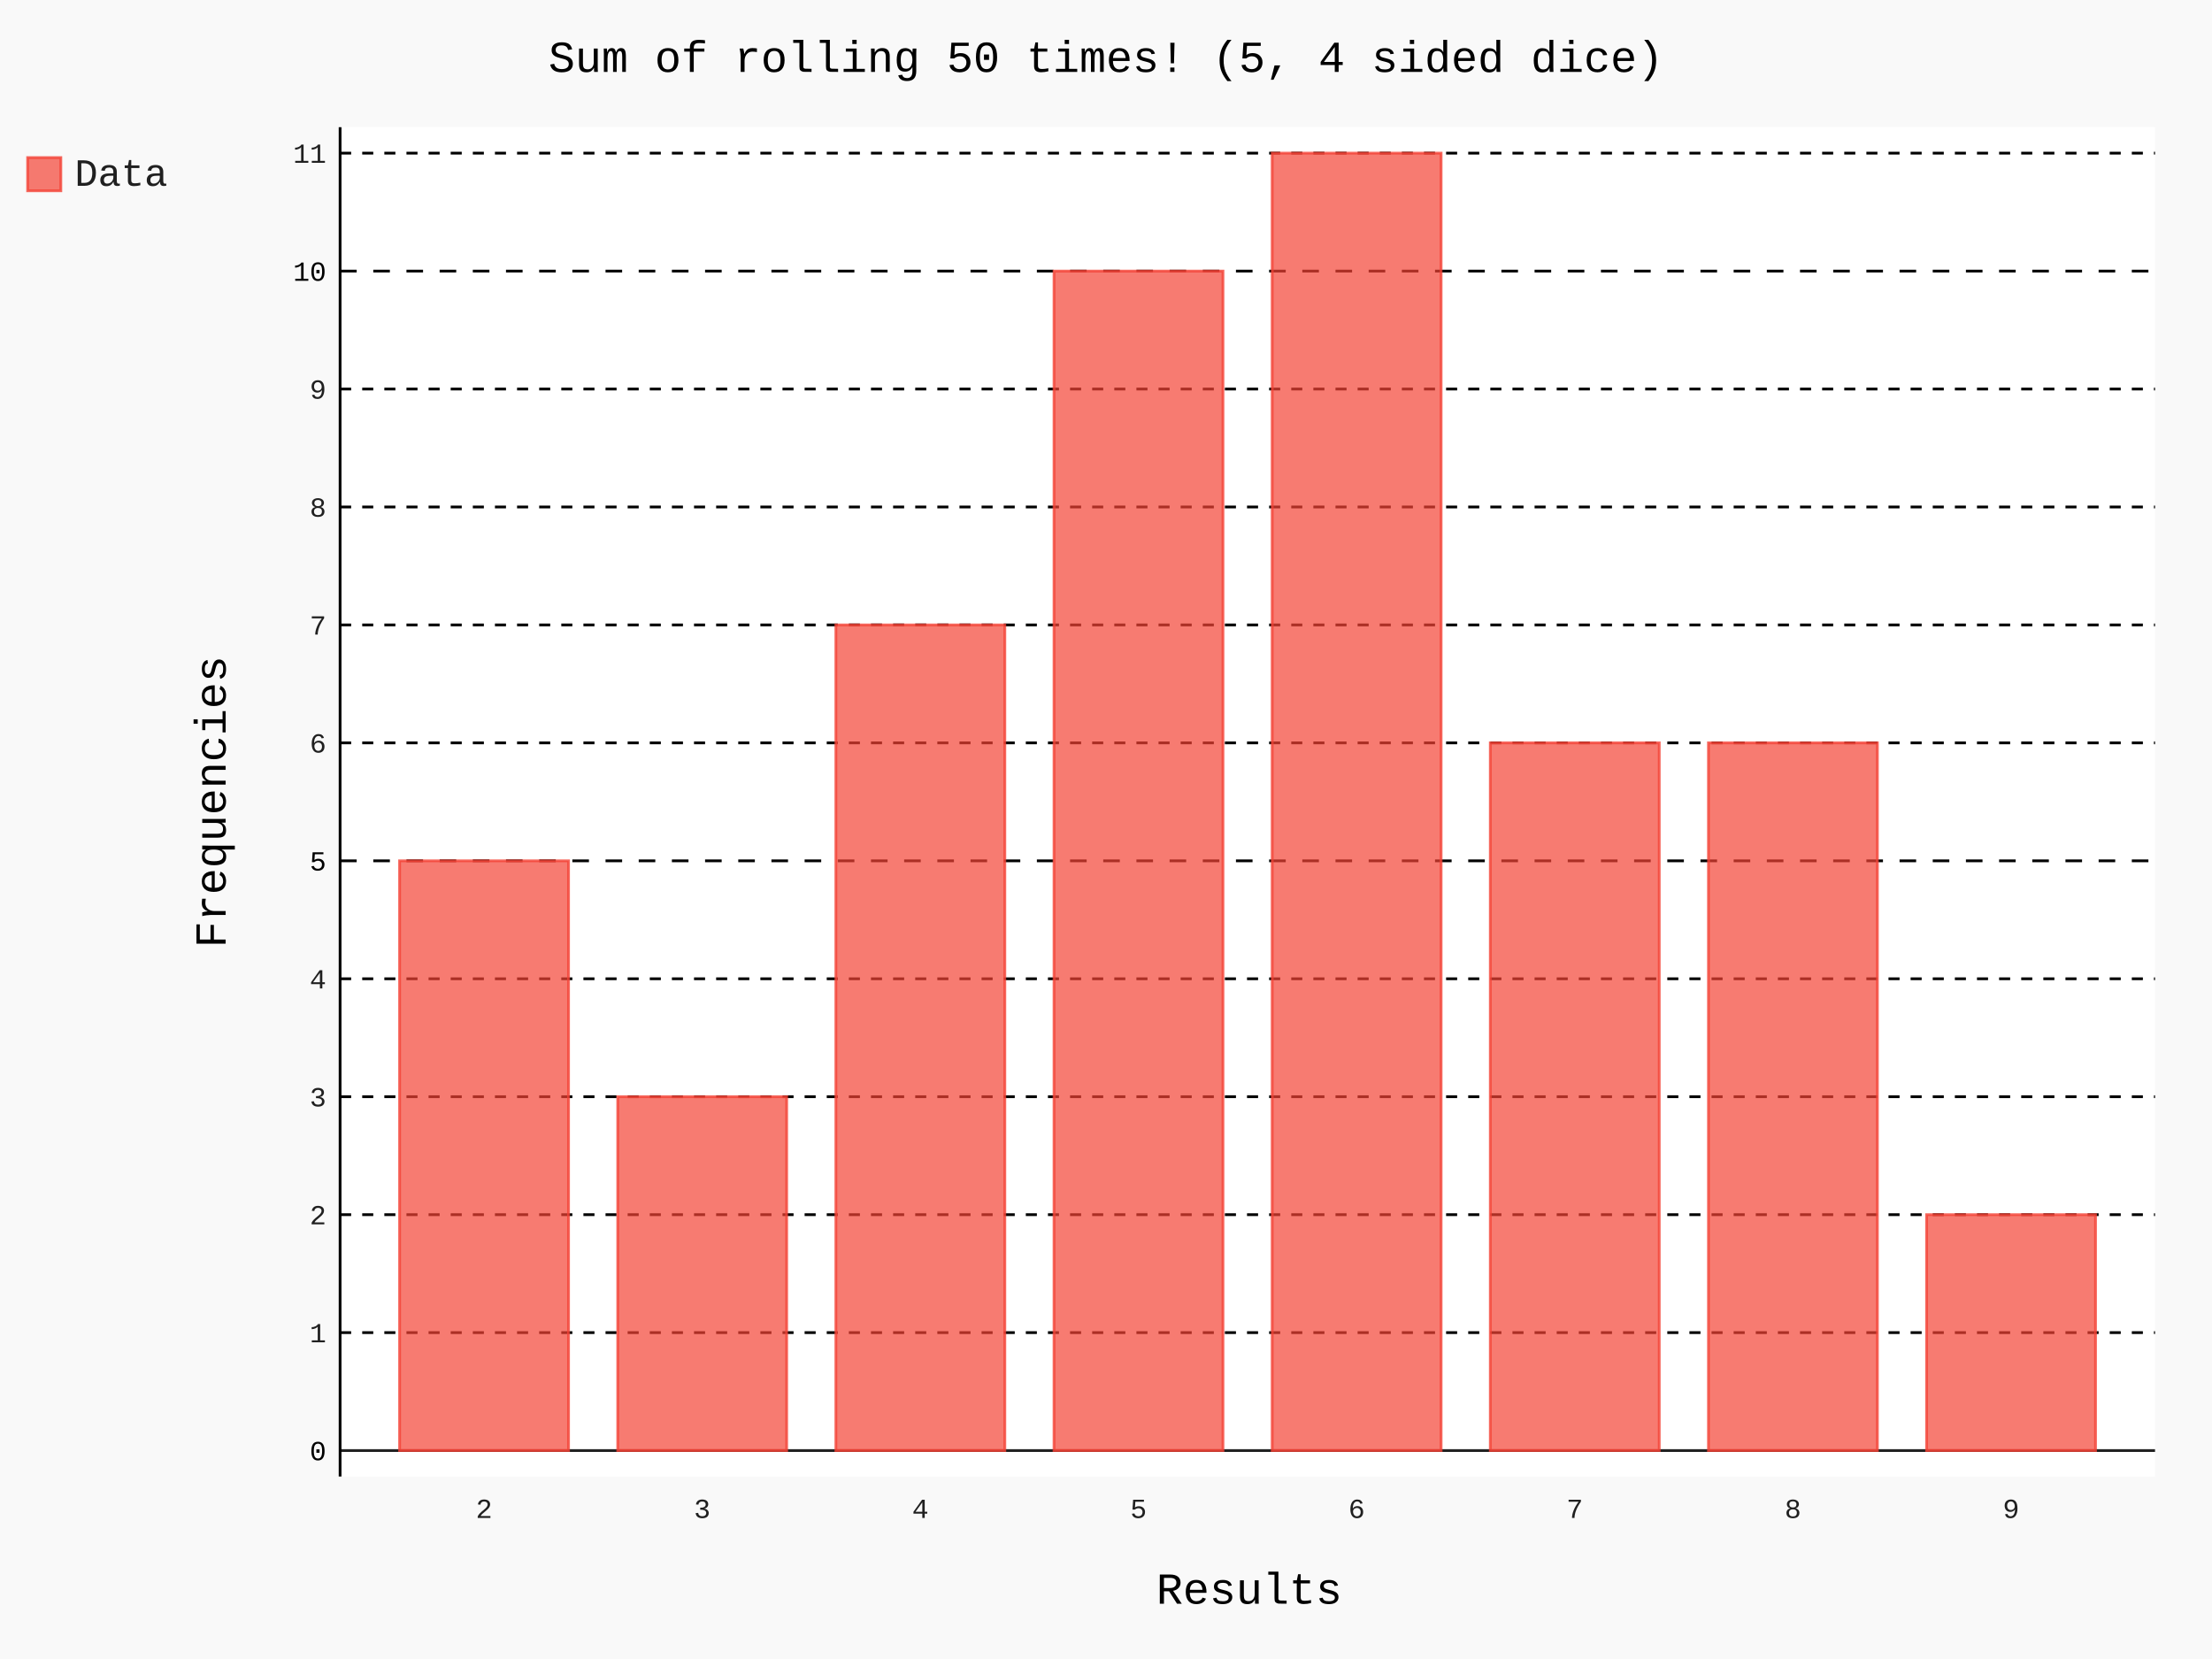
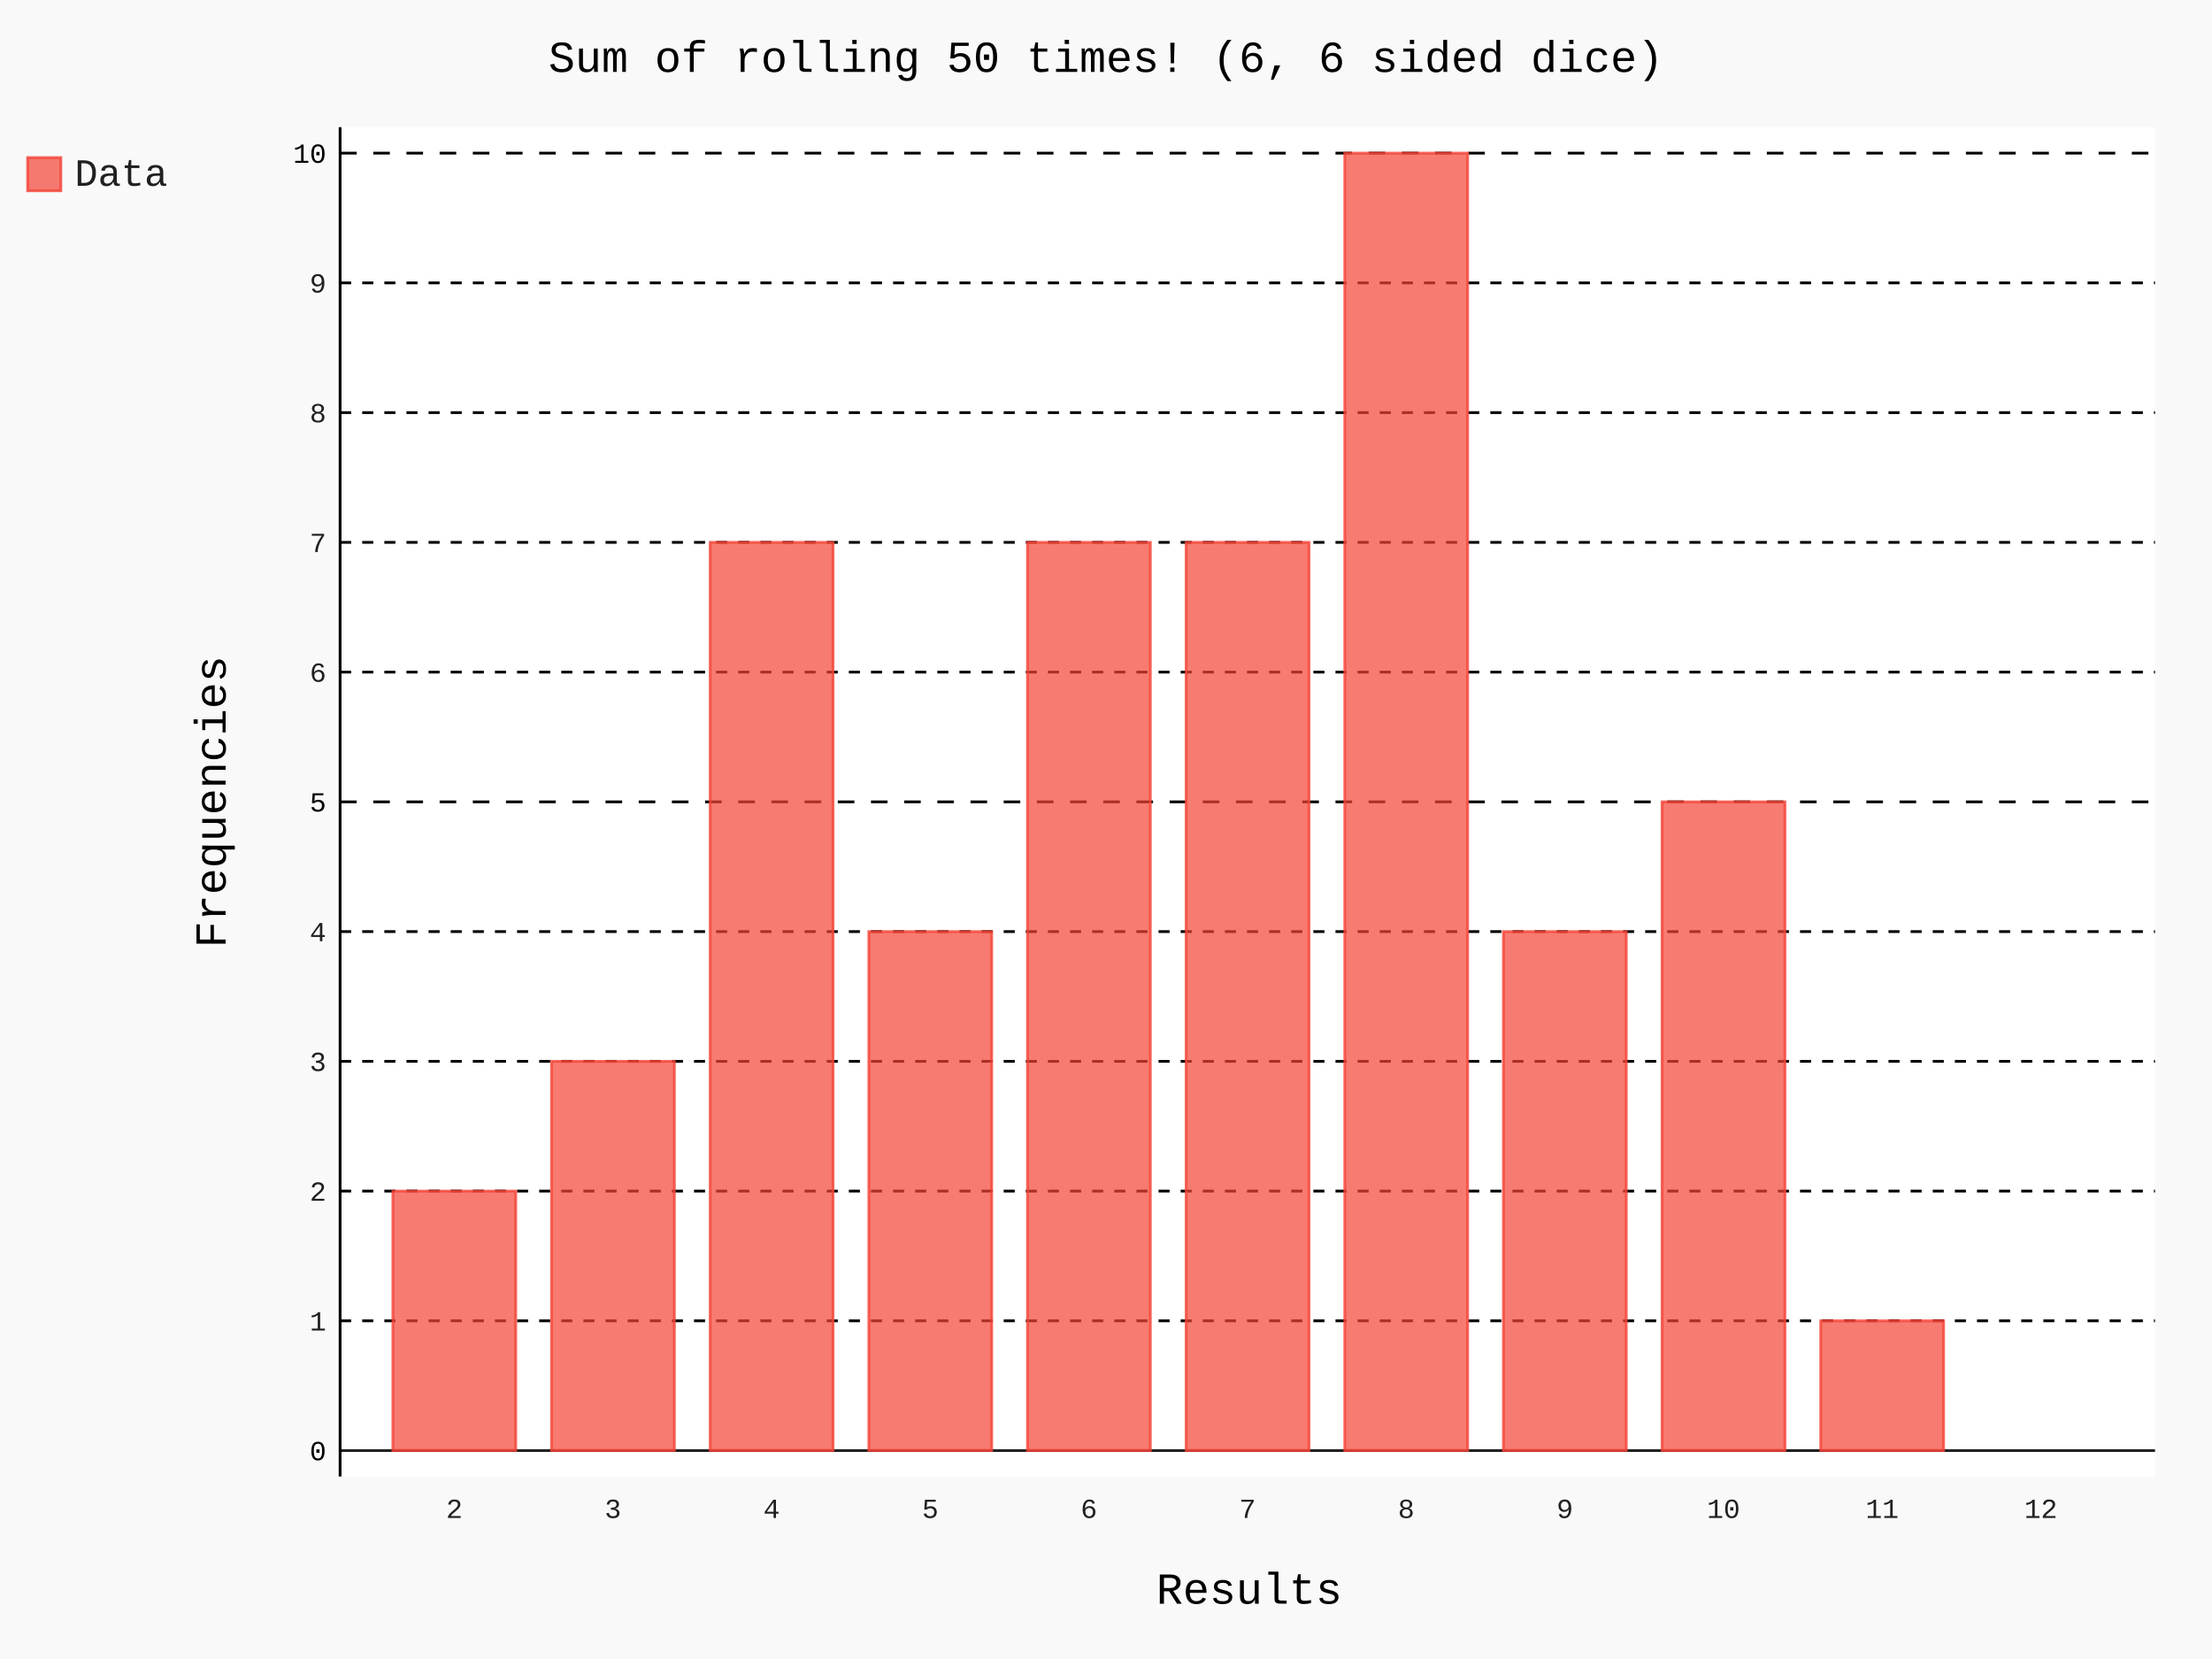
- <svg xmlns="http://www.w3.org/2000/svg" id="chart-f9ca0ea7-bde7-4dbb-bf6e-80151bd42410" class="pygal-chart" viewBox="0 0 800 600">
+ <svg xmlns="http://www.w3.org/2000/svg" id="chart-dccce645-06d4-4d7a-bfc4-85b550eafcf9" class="pygal-chart" viewBox="0 0 800 600">
  <defs>
-     <style type="text/css">#chart-f9ca0ea7-bde7-4dbb-bf6e-80151bd42410{-webkit-user-select:none;-webkit-font-smoothing:antialiased;font-family:Consolas,"Liberation Mono",Menlo,Courier,monospace}#chart-f9ca0ea7-bde7-4dbb-bf6e-80151bd42410 .title{font-family:Consolas,"Liberation Mono",Menlo,Courier,monospace;font-size:16px}#chart-f9ca0ea7-bde7-4dbb-bf6e-80151bd42410 .legends .legend text{font-family:Consolas,"Liberation Mono",Menlo,Courier,monospace;font-size:14px}#chart-f9ca0ea7-bde7-4dbb-bf6e-80151bd42410 .axis text{font-family:Consolas,"Liberation Mono",Menlo,Courier,monospace;font-size:10px}#chart-f9ca0ea7-bde7-4dbb-bf6e-80151bd42410 .axis text.major{font-family:Consolas,"Liberation Mono",Menlo,Courier,monospace;font-size:10px}#chart-f9ca0ea7-bde7-4dbb-bf6e-80151bd42410 .text-overlay text.value{font-family:Consolas,"Liberation Mono",Menlo,Courier,monospace;font-size:16px}#chart-f9ca0ea7-bde7-4dbb-bf6e-80151bd42410 .text-overlay text.label{font-family:Consolas,"Liberation Mono",Menlo,Courier,monospace;font-size:10px}#chart-f9ca0ea7-bde7-4dbb-bf6e-80151bd42410 .tooltip{font-family:Consolas,"Liberation Mono",Menlo,Courier,monospace;font-size:14px}#chart-f9ca0ea7-bde7-4dbb-bf6e-80151bd42410 text.no_data{font-family:Consolas,"Liberation Mono",Menlo,Courier,monospace;font-size:64px}
- #chart-f9ca0ea7-bde7-4dbb-bf6e-80151bd42410{background-color:rgba(249,249,249,1)}#chart-f9ca0ea7-bde7-4dbb-bf6e-80151bd42410 path,#chart-f9ca0ea7-bde7-4dbb-bf6e-80151bd42410 line,#chart-f9ca0ea7-bde7-4dbb-bf6e-80151bd42410 rect,#chart-f9ca0ea7-bde7-4dbb-bf6e-80151bd42410 circle{-webkit-transition:150ms;-moz-transition:150ms;transition:150ms}#chart-f9ca0ea7-bde7-4dbb-bf6e-80151bd42410 .graph &gt; .background{fill:rgba(249,249,249,1)}#chart-f9ca0ea7-bde7-4dbb-bf6e-80151bd42410 .plot &gt; .background{fill:rgba(255,255,255,1)}#chart-f9ca0ea7-bde7-4dbb-bf6e-80151bd42410 .graph{fill:rgba(0,0,0,.87)}#chart-f9ca0ea7-bde7-4dbb-bf6e-80151bd42410 text.no_data{fill:rgba(0,0,0,1)}#chart-f9ca0ea7-bde7-4dbb-bf6e-80151bd42410 .title{fill:rgba(0,0,0,1)}#chart-f9ca0ea7-bde7-4dbb-bf6e-80151bd42410 .legends .legend text{fill:rgba(0,0,0,.87)}#chart-f9ca0ea7-bde7-4dbb-bf6e-80151bd42410 .legends .legend:hover text{fill:rgba(0,0,0,1)}#chart-f9ca0ea7-bde7-4dbb-bf6e-80151bd42410 .axis .line{stroke:rgba(0,0,0,1)}#chart-f9ca0ea7-bde7-4dbb-bf6e-80151bd42410 .axis .guide.line{stroke:rgba(0,0,0,.54)}#chart-f9ca0ea7-bde7-4dbb-bf6e-80151bd42410 .axis .major.line{stroke:rgba(0,0,0,.87)}#chart-f9ca0ea7-bde7-4dbb-bf6e-80151bd42410 .axis text.major{fill:rgba(0,0,0,1)}#chart-f9ca0ea7-bde7-4dbb-bf6e-80151bd42410 .axis.y .guides:hover .guide.line,#chart-f9ca0ea7-bde7-4dbb-bf6e-80151bd42410 .line-graph .axis.x .guides:hover .guide.line,#chart-f9ca0ea7-bde7-4dbb-bf6e-80151bd42410 .stackedline-graph .axis.x .guides:hover .guide.line,#chart-f9ca0ea7-bde7-4dbb-bf6e-80151bd42410 .xy-graph .axis.x .guides:hover .guide.line{stroke:rgba(0,0,0,1)}#chart-f9ca0ea7-bde7-4dbb-bf6e-80151bd42410 .axis .guides:hover text{fill:rgba(0,0,0,1)}#chart-f9ca0ea7-bde7-4dbb-bf6e-80151bd42410 .reactive{fill-opacity:.7;stroke-opacity:.8;stroke-width:1}#chart-f9ca0ea7-bde7-4dbb-bf6e-80151bd42410 .ci{stroke:rgba(0,0,0,.87)}#chart-f9ca0ea7-bde7-4dbb-bf6e-80151bd42410 .reactive.active,#chart-f9ca0ea7-bde7-4dbb-bf6e-80151bd42410 .active .reactive{fill-opacity:.8;stroke-opacity:.9;stroke-width:4}#chart-f9ca0ea7-bde7-4dbb-bf6e-80151bd42410 .ci .reactive.active{stroke-width:1.5}#chart-f9ca0ea7-bde7-4dbb-bf6e-80151bd42410 .series text{fill:rgba(0,0,0,1)}#chart-f9ca0ea7-bde7-4dbb-bf6e-80151bd42410 .tooltip rect{fill:rgba(255,255,255,1);stroke:rgba(0,0,0,1);-webkit-transition:opacity 150ms;-moz-transition:opacity 150ms;transition:opacity 150ms}#chart-f9ca0ea7-bde7-4dbb-bf6e-80151bd42410 .tooltip .label{fill:rgba(0,0,0,.87)}#chart-f9ca0ea7-bde7-4dbb-bf6e-80151bd42410 .tooltip .label{fill:rgba(0,0,0,.87)}#chart-f9ca0ea7-bde7-4dbb-bf6e-80151bd42410 .tooltip .legend{font-size:.8em;fill:rgba(0,0,0,.54)}#chart-f9ca0ea7-bde7-4dbb-bf6e-80151bd42410 .tooltip .x_label{font-size:.6em;fill:rgba(0,0,0,1)}#chart-f9ca0ea7-bde7-4dbb-bf6e-80151bd42410 .tooltip .xlink{font-size:.5em;text-decoration:underline}#chart-f9ca0ea7-bde7-4dbb-bf6e-80151bd42410 .tooltip .value{font-size:1.5em}#chart-f9ca0ea7-bde7-4dbb-bf6e-80151bd42410 .bound{font-size:.5em}#chart-f9ca0ea7-bde7-4dbb-bf6e-80151bd42410 .max-value{font-size:.75em;fill:rgba(0,0,0,.54)}#chart-f9ca0ea7-bde7-4dbb-bf6e-80151bd42410 .map-element{fill:rgba(255,255,255,1);stroke:rgba(0,0,0,.54) !important}#chart-f9ca0ea7-bde7-4dbb-bf6e-80151bd42410 .map-element .reactive{fill-opacity:inherit;stroke-opacity:inherit}#chart-f9ca0ea7-bde7-4dbb-bf6e-80151bd42410 .color-0,#chart-f9ca0ea7-bde7-4dbb-bf6e-80151bd42410 .color-0 a:visited{stroke:#F44336;fill:#F44336}#chart-f9ca0ea7-bde7-4dbb-bf6e-80151bd42410 .text-overlay .color-0 text{fill:black}
- #chart-f9ca0ea7-bde7-4dbb-bf6e-80151bd42410 text.no_data{text-anchor:middle}#chart-f9ca0ea7-bde7-4dbb-bf6e-80151bd42410 .guide.line{fill:none}#chart-f9ca0ea7-bde7-4dbb-bf6e-80151bd42410 .centered{text-anchor:middle}#chart-f9ca0ea7-bde7-4dbb-bf6e-80151bd42410 .title{text-anchor:middle}#chart-f9ca0ea7-bde7-4dbb-bf6e-80151bd42410 .legends .legend text{fill-opacity:1}#chart-f9ca0ea7-bde7-4dbb-bf6e-80151bd42410 .axis.x text{text-anchor:middle}#chart-f9ca0ea7-bde7-4dbb-bf6e-80151bd42410 .axis.x:not(.web) text[transform]{text-anchor:start}#chart-f9ca0ea7-bde7-4dbb-bf6e-80151bd42410 .axis.x:not(.web) text[transform].backwards{text-anchor:end}#chart-f9ca0ea7-bde7-4dbb-bf6e-80151bd42410 .axis.y text{text-anchor:end}#chart-f9ca0ea7-bde7-4dbb-bf6e-80151bd42410 .axis.y text[transform].backwards{text-anchor:start}#chart-f9ca0ea7-bde7-4dbb-bf6e-80151bd42410 .axis.y2 text{text-anchor:start}#chart-f9ca0ea7-bde7-4dbb-bf6e-80151bd42410 .axis.y2 text[transform].backwards{text-anchor:end}#chart-f9ca0ea7-bde7-4dbb-bf6e-80151bd42410 .axis .guide.line{stroke-dasharray:4,4;stroke:black}#chart-f9ca0ea7-bde7-4dbb-bf6e-80151bd42410 .axis .major.guide.line{stroke-dasharray:6,6;stroke:black}#chart-f9ca0ea7-bde7-4dbb-bf6e-80151bd42410 .horizontal .axis.y .guide.line,#chart-f9ca0ea7-bde7-4dbb-bf6e-80151bd42410 .horizontal .axis.y2 .guide.line,#chart-f9ca0ea7-bde7-4dbb-bf6e-80151bd42410 .vertical .axis.x .guide.line{opacity:0}#chart-f9ca0ea7-bde7-4dbb-bf6e-80151bd42410 .horizontal .axis.always_show .guide.line,#chart-f9ca0ea7-bde7-4dbb-bf6e-80151bd42410 .vertical .axis.always_show .guide.line{opacity:1 !important}#chart-f9ca0ea7-bde7-4dbb-bf6e-80151bd42410 .axis.y .guides:hover .guide.line,#chart-f9ca0ea7-bde7-4dbb-bf6e-80151bd42410 .axis.y2 .guides:hover .guide.line,#chart-f9ca0ea7-bde7-4dbb-bf6e-80151bd42410 .axis.x .guides:hover .guide.line{opacity:1}#chart-f9ca0ea7-bde7-4dbb-bf6e-80151bd42410 .axis .guides:hover text{opacity:1}#chart-f9ca0ea7-bde7-4dbb-bf6e-80151bd42410 .nofill{fill:none}#chart-f9ca0ea7-bde7-4dbb-bf6e-80151bd42410 .subtle-fill{fill-opacity:.2}#chart-f9ca0ea7-bde7-4dbb-bf6e-80151bd42410 .dot{stroke-width:1px;fill-opacity:1;stroke-opacity:1}#chart-f9ca0ea7-bde7-4dbb-bf6e-80151bd42410 .dot.active{stroke-width:5px}#chart-f9ca0ea7-bde7-4dbb-bf6e-80151bd42410 .dot.negative{fill:transparent}#chart-f9ca0ea7-bde7-4dbb-bf6e-80151bd42410 text,#chart-f9ca0ea7-bde7-4dbb-bf6e-80151bd42410 tspan{stroke:none !important}#chart-f9ca0ea7-bde7-4dbb-bf6e-80151bd42410 .series text.active{opacity:1}#chart-f9ca0ea7-bde7-4dbb-bf6e-80151bd42410 .tooltip rect{fill-opacity:.95;stroke-width:.5}#chart-f9ca0ea7-bde7-4dbb-bf6e-80151bd42410 .tooltip text{fill-opacity:1}#chart-f9ca0ea7-bde7-4dbb-bf6e-80151bd42410 .showable{visibility:hidden}#chart-f9ca0ea7-bde7-4dbb-bf6e-80151bd42410 .showable.shown{visibility:visible}#chart-f9ca0ea7-bde7-4dbb-bf6e-80151bd42410 .gauge-background{fill:rgba(229,229,229,1);stroke:none}#chart-f9ca0ea7-bde7-4dbb-bf6e-80151bd42410 .bg-lines{stroke:rgba(249,249,249,1);stroke-width:2px}</style>
+     <style type="text/css">#chart-dccce645-06d4-4d7a-bfc4-85b550eafcf9{-webkit-user-select:none;-webkit-font-smoothing:antialiased;font-family:Consolas,"Liberation Mono",Menlo,Courier,monospace}#chart-dccce645-06d4-4d7a-bfc4-85b550eafcf9 .title{font-family:Consolas,"Liberation Mono",Menlo,Courier,monospace;font-size:16px}#chart-dccce645-06d4-4d7a-bfc4-85b550eafcf9 .legends .legend text{font-family:Consolas,"Liberation Mono",Menlo,Courier,monospace;font-size:14px}#chart-dccce645-06d4-4d7a-bfc4-85b550eafcf9 .axis text{font-family:Consolas,"Liberation Mono",Menlo,Courier,monospace;font-size:10px}#chart-dccce645-06d4-4d7a-bfc4-85b550eafcf9 .axis text.major{font-family:Consolas,"Liberation Mono",Menlo,Courier,monospace;font-size:10px}#chart-dccce645-06d4-4d7a-bfc4-85b550eafcf9 .text-overlay text.value{font-family:Consolas,"Liberation Mono",Menlo,Courier,monospace;font-size:16px}#chart-dccce645-06d4-4d7a-bfc4-85b550eafcf9 .text-overlay text.label{font-family:Consolas,"Liberation Mono",Menlo,Courier,monospace;font-size:10px}#chart-dccce645-06d4-4d7a-bfc4-85b550eafcf9 .tooltip{font-family:Consolas,"Liberation Mono",Menlo,Courier,monospace;font-size:14px}#chart-dccce645-06d4-4d7a-bfc4-85b550eafcf9 text.no_data{font-family:Consolas,"Liberation Mono",Menlo,Courier,monospace;font-size:64px}
+ #chart-dccce645-06d4-4d7a-bfc4-85b550eafcf9{background-color:rgba(249,249,249,1)}#chart-dccce645-06d4-4d7a-bfc4-85b550eafcf9 path,#chart-dccce645-06d4-4d7a-bfc4-85b550eafcf9 line,#chart-dccce645-06d4-4d7a-bfc4-85b550eafcf9 rect,#chart-dccce645-06d4-4d7a-bfc4-85b550eafcf9 circle{-webkit-transition:150ms;-moz-transition:150ms;transition:150ms}#chart-dccce645-06d4-4d7a-bfc4-85b550eafcf9 .graph &gt; .background{fill:rgba(249,249,249,1)}#chart-dccce645-06d4-4d7a-bfc4-85b550eafcf9 .plot &gt; .background{fill:rgba(255,255,255,1)}#chart-dccce645-06d4-4d7a-bfc4-85b550eafcf9 .graph{fill:rgba(0,0,0,.87)}#chart-dccce645-06d4-4d7a-bfc4-85b550eafcf9 text.no_data{fill:rgba(0,0,0,1)}#chart-dccce645-06d4-4d7a-bfc4-85b550eafcf9 .title{fill:rgba(0,0,0,1)}#chart-dccce645-06d4-4d7a-bfc4-85b550eafcf9 .legends .legend text{fill:rgba(0,0,0,.87)}#chart-dccce645-06d4-4d7a-bfc4-85b550eafcf9 .legends .legend:hover text{fill:rgba(0,0,0,1)}#chart-dccce645-06d4-4d7a-bfc4-85b550eafcf9 .axis .line{stroke:rgba(0,0,0,1)}#chart-dccce645-06d4-4d7a-bfc4-85b550eafcf9 .axis .guide.line{stroke:rgba(0,0,0,.54)}#chart-dccce645-06d4-4d7a-bfc4-85b550eafcf9 .axis .major.line{stroke:rgba(0,0,0,.87)}#chart-dccce645-06d4-4d7a-bfc4-85b550eafcf9 .axis text.major{fill:rgba(0,0,0,1)}#chart-dccce645-06d4-4d7a-bfc4-85b550eafcf9 .axis.y .guides:hover .guide.line,#chart-dccce645-06d4-4d7a-bfc4-85b550eafcf9 .line-graph .axis.x .guides:hover .guide.line,#chart-dccce645-06d4-4d7a-bfc4-85b550eafcf9 .stackedline-graph .axis.x .guides:hover .guide.line,#chart-dccce645-06d4-4d7a-bfc4-85b550eafcf9 .xy-graph .axis.x .guides:hover .guide.line{stroke:rgba(0,0,0,1)}#chart-dccce645-06d4-4d7a-bfc4-85b550eafcf9 .axis .guides:hover text{fill:rgba(0,0,0,1)}#chart-dccce645-06d4-4d7a-bfc4-85b550eafcf9 .reactive{fill-opacity:.7;stroke-opacity:.8;stroke-width:1}#chart-dccce645-06d4-4d7a-bfc4-85b550eafcf9 .ci{stroke:rgba(0,0,0,.87)}#chart-dccce645-06d4-4d7a-bfc4-85b550eafcf9 .reactive.active,#chart-dccce645-06d4-4d7a-bfc4-85b550eafcf9 .active .reactive{fill-opacity:.8;stroke-opacity:.9;stroke-width:4}#chart-dccce645-06d4-4d7a-bfc4-85b550eafcf9 .ci .reactive.active{stroke-width:1.5}#chart-dccce645-06d4-4d7a-bfc4-85b550eafcf9 .series text{fill:rgba(0,0,0,1)}#chart-dccce645-06d4-4d7a-bfc4-85b550eafcf9 .tooltip rect{fill:rgba(255,255,255,1);stroke:rgba(0,0,0,1);-webkit-transition:opacity 150ms;-moz-transition:opacity 150ms;transition:opacity 150ms}#chart-dccce645-06d4-4d7a-bfc4-85b550eafcf9 .tooltip .label{fill:rgba(0,0,0,.87)}#chart-dccce645-06d4-4d7a-bfc4-85b550eafcf9 .tooltip .label{fill:rgba(0,0,0,.87)}#chart-dccce645-06d4-4d7a-bfc4-85b550eafcf9 .tooltip .legend{font-size:.8em;fill:rgba(0,0,0,.54)}#chart-dccce645-06d4-4d7a-bfc4-85b550eafcf9 .tooltip .x_label{font-size:.6em;fill:rgba(0,0,0,1)}#chart-dccce645-06d4-4d7a-bfc4-85b550eafcf9 .tooltip .xlink{font-size:.5em;text-decoration:underline}#chart-dccce645-06d4-4d7a-bfc4-85b550eafcf9 .tooltip .value{font-size:1.5em}#chart-dccce645-06d4-4d7a-bfc4-85b550eafcf9 .bound{font-size:.5em}#chart-dccce645-06d4-4d7a-bfc4-85b550eafcf9 .max-value{font-size:.75em;fill:rgba(0,0,0,.54)}#chart-dccce645-06d4-4d7a-bfc4-85b550eafcf9 .map-element{fill:rgba(255,255,255,1);stroke:rgba(0,0,0,.54) !important}#chart-dccce645-06d4-4d7a-bfc4-85b550eafcf9 .map-element .reactive{fill-opacity:inherit;stroke-opacity:inherit}#chart-dccce645-06d4-4d7a-bfc4-85b550eafcf9 .color-0,#chart-dccce645-06d4-4d7a-bfc4-85b550eafcf9 .color-0 a:visited{stroke:#F44336;fill:#F44336}#chart-dccce645-06d4-4d7a-bfc4-85b550eafcf9 .text-overlay .color-0 text{fill:black}
+ #chart-dccce645-06d4-4d7a-bfc4-85b550eafcf9 text.no_data{text-anchor:middle}#chart-dccce645-06d4-4d7a-bfc4-85b550eafcf9 .guide.line{fill:none}#chart-dccce645-06d4-4d7a-bfc4-85b550eafcf9 .centered{text-anchor:middle}#chart-dccce645-06d4-4d7a-bfc4-85b550eafcf9 .title{text-anchor:middle}#chart-dccce645-06d4-4d7a-bfc4-85b550eafcf9 .legends .legend text{fill-opacity:1}#chart-dccce645-06d4-4d7a-bfc4-85b550eafcf9 .axis.x text{text-anchor:middle}#chart-dccce645-06d4-4d7a-bfc4-85b550eafcf9 .axis.x:not(.web) text[transform]{text-anchor:start}#chart-dccce645-06d4-4d7a-bfc4-85b550eafcf9 .axis.x:not(.web) text[transform].backwards{text-anchor:end}#chart-dccce645-06d4-4d7a-bfc4-85b550eafcf9 .axis.y text{text-anchor:end}#chart-dccce645-06d4-4d7a-bfc4-85b550eafcf9 .axis.y text[transform].backwards{text-anchor:start}#chart-dccce645-06d4-4d7a-bfc4-85b550eafcf9 .axis.y2 text{text-anchor:start}#chart-dccce645-06d4-4d7a-bfc4-85b550eafcf9 .axis.y2 text[transform].backwards{text-anchor:end}#chart-dccce645-06d4-4d7a-bfc4-85b550eafcf9 .axis .guide.line{stroke-dasharray:4,4;stroke:black}#chart-dccce645-06d4-4d7a-bfc4-85b550eafcf9 .axis .major.guide.line{stroke-dasharray:6,6;stroke:black}#chart-dccce645-06d4-4d7a-bfc4-85b550eafcf9 .horizontal .axis.y .guide.line,#chart-dccce645-06d4-4d7a-bfc4-85b550eafcf9 .horizontal .axis.y2 .guide.line,#chart-dccce645-06d4-4d7a-bfc4-85b550eafcf9 .vertical .axis.x .guide.line{opacity:0}#chart-dccce645-06d4-4d7a-bfc4-85b550eafcf9 .horizontal .axis.always_show .guide.line,#chart-dccce645-06d4-4d7a-bfc4-85b550eafcf9 .vertical .axis.always_show .guide.line{opacity:1 !important}#chart-dccce645-06d4-4d7a-bfc4-85b550eafcf9 .axis.y .guides:hover .guide.line,#chart-dccce645-06d4-4d7a-bfc4-85b550eafcf9 .axis.y2 .guides:hover .guide.line,#chart-dccce645-06d4-4d7a-bfc4-85b550eafcf9 .axis.x .guides:hover .guide.line{opacity:1}#chart-dccce645-06d4-4d7a-bfc4-85b550eafcf9 .axis .guides:hover text{opacity:1}#chart-dccce645-06d4-4d7a-bfc4-85b550eafcf9 .nofill{fill:none}#chart-dccce645-06d4-4d7a-bfc4-85b550eafcf9 .subtle-fill{fill-opacity:.2}#chart-dccce645-06d4-4d7a-bfc4-85b550eafcf9 .dot{stroke-width:1px;fill-opacity:1;stroke-opacity:1}#chart-dccce645-06d4-4d7a-bfc4-85b550eafcf9 .dot.active{stroke-width:5px}#chart-dccce645-06d4-4d7a-bfc4-85b550eafcf9 .dot.negative{fill:transparent}#chart-dccce645-06d4-4d7a-bfc4-85b550eafcf9 text,#chart-dccce645-06d4-4d7a-bfc4-85b550eafcf9 tspan{stroke:none !important}#chart-dccce645-06d4-4d7a-bfc4-85b550eafcf9 .series text.active{opacity:1}#chart-dccce645-06d4-4d7a-bfc4-85b550eafcf9 .tooltip rect{fill-opacity:.95;stroke-width:.5}#chart-dccce645-06d4-4d7a-bfc4-85b550eafcf9 .tooltip text{fill-opacity:1}#chart-dccce645-06d4-4d7a-bfc4-85b550eafcf9 .showable{visibility:hidden}#chart-dccce645-06d4-4d7a-bfc4-85b550eafcf9 .showable.shown{visibility:visible}#chart-dccce645-06d4-4d7a-bfc4-85b550eafcf9 .gauge-background{fill:rgba(229,229,229,1);stroke:none}#chart-dccce645-06d4-4d7a-bfc4-85b550eafcf9 .bg-lines{stroke:rgba(249,249,249,1);stroke-width:2px}</style>
  </defs>
  <g class="graph bar-graph vertical">
    <rect x="0" y="0" width="800" height="600" class="background" />
    <g transform="translate(123, 46)" class="plot">
      <rect x="0" y="0" width="656.4" height="488" class="background" />
      <g class="axis y always_show">
        <g class="guides">
          <path d="M0 478.615 h656.4" class="axis major line" />
          <text x="-5" y="482.115" class="major">0</text>
        </g>
        <g class="guides">
-           <path d="M0 435.958 h656.4" class="guide line" />
-           <text x="-5" y="439.458" class="">1</text>
+           <path d="M0 431.692 h656.4" class="guide line" />
+           <text x="-5" y="435.192" class="">1</text>
        </g>
        <g class="guides">
-           <path d="M0 393.301 h656.4" class="guide line" />
-           <text x="-5" y="396.801" class="">2</text>
+           <path d="M0 384.769 h656.4" class="guide line" />
+           <text x="-5" y="388.269" class="">2</text>
        </g>
        <g class="guides">
-           <path d="M0 350.643 h656.4" class="guide line" />
-           <text x="-5" y="354.143" class="">3</text>
+           <path d="M0 337.846 h656.4" class="guide line" />
+           <text x="-5" y="341.346" class="">3</text>
        </g>
        <g class="guides">
-           <path d="M0 307.986 h656.4" class="guide line" />
-           <text x="-5" y="311.486" class="">4</text>
+           <path d="M0 290.923 h656.4" class="guide line" />
+           <text x="-5" y="294.423" class="">4</text>
        </g>
        <g class="guides">
-           <path d="M0 265.329 h656.4" class="major guide line" />
-           <text x="-5" y="268.829" class="major">5</text>
+           <path d="M0 244 h656.4" class="major guide line" />
+           <text x="-5" y="247.5" class="major">5</text>
        </g>
        <g class="guides">
-           <path d="M0 222.671 h656.4" class="guide line" />
-           <text x="-5" y="226.171" class="">6</text>
+           <path d="M0 197.077 h656.4" class="guide line" />
+           <text x="-5" y="200.577" class="">6</text>
        </g>
        <g class="guides">
-           <path d="M0 180.014 h656.4" class="guide line" />
-           <text x="-5" y="183.514" class="">7</text>
+           <path d="M0 150.154 h656.4" class="guide line" />
+           <text x="-5" y="153.654" class="">7</text>
        </g>
        <g class="guides">
-           <path d="M0 137.357 h656.4" class="guide line" />
-           <text x="-5" y="140.857" class="">8</text>
+           <path d="M0 103.231 h656.4" class="guide line" />
+           <text x="-5" y="106.731" class="">8</text>
        </g>
        <g class="guides">
-           <path d="M0 94.699 h656.4" class="guide line" />
-           <text x="-5" y="98.199" class="">9</text>
+           <path d="M0 56.308 h656.4" class="guide line" />
+           <text x="-5" y="59.808" class="">9</text>
        </g>
        <g class="guides">
-           <path d="M0 52.042 h656.4" class="major guide line" />
-           <text x="-5" y="55.542" class="major">10</text>
-         </g>
-         <g class="guides">
-           <path d="M0 9.385 h656.4" class="guide line" />
-           <text x="-5" y="12.885" class="">11</text>
+           <path d="M0 9.385 h656.4" class="major guide line" />
+           <text x="-5" y="12.885" class="major">10</text>
        </g>
      </g>
      <g class="axis x">
        <path d="M0 0 v488" class="line" />
        <g class="guides">
-           <path d="M52.07 0 v488" class="guide line" />
-           <text x="52.07" y="503.0" class="">2</text>
+           <path d="M41.312 0 v488" class="guide line" />
+           <text x="41.312" y="503.0" class="">2</text>
        </g>
        <g class="guides">
-           <path d="M130.964 0 v488" class="guide line" />
-           <text x="130.964" y="503.0" class="">3</text>
+           <path d="M98.69 0 v488" class="guide line" />
+           <text x="98.69" y="503.0" class="">3</text>
        </g>
        <g class="guides">
-           <path d="M209.859 0 v488" class="guide line" />
-           <text x="209.859" y="503.0" class="">4</text>
+           <path d="M156.067 0 v488" class="guide line" />
+           <text x="156.067" y="503.0" class="">4</text>
        </g>
        <g class="guides">
-           <path d="M288.753 0 v488" class="guide line" />
-           <text x="288.753" y="503.0" class="">5</text>
+           <path d="M213.445 0 v488" class="guide line" />
+           <text x="213.445" y="503.0" class="">5</text>
        </g>
        <g class="guides">
-           <path d="M367.647 0 v488" class="guide line" />
-           <text x="367.647" y="503.0" class="">6</text>
+           <path d="M270.822 0 v488" class="guide line" />
+           <text x="270.822" y="503.0" class="">6</text>
        </g>
        <g class="guides">
-           <path d="M446.541 0 v488" class="guide line" />
-           <text x="446.541" y="503.0" class="">7</text>
+           <path d="M328.2 0 v488" class="guide line" />
+           <text x="328.2" y="503.0" class="">7</text>
        </g>
        <g class="guides">
-           <path d="M525.436 0 v488" class="guide line" />
-           <text x="525.436" y="503.0" class="">8</text>
+           <path d="M385.578 0 v488" class="guide line" />
+           <text x="385.578" y="503.0" class="">8</text>
        </g>
        <g class="guides">
-           <path d="M604.33 0 v488" class="guide line" />
-           <text x="604.33" y="503.0" class="">9</text>
+           <path d="M442.955 0 v488" class="guide line" />
+           <text x="442.955" y="503.0" class="">9</text>
+         </g>
+         <g class="guides">
+           <path d="M500.333 0 v488" class="guide line" />
+           <text x="500.333" y="503.0" class="">10</text>
+         </g>
+         <g class="guides">
+           <path d="M557.71 0 v488" class="guide line" />
+           <text x="557.71" y="503.0" class="">11</text>
+         </g>
+         <g class="guides">
+           <path d="M615.088 0 v488" class="guide line" />
+           <text x="615.088" y="503.0" class="">12</text>
        </g>
      </g>
      <g class="series serie-0 color-0">
        <g class="bars">
          <g class="bar">
-             <rect x="21.522" y="265.329" rx="0" ry="0" width="61.096" height="213.287" class="rect reactive tooltip-trigger" />
+             <rect x="19.095" y="384.769" rx="0" ry="0" width="44.433" height="93.846" class="rect reactive tooltip-trigger" />
          </g>
          <g class="bar">
-             <rect x="100.417" y="350.643" rx="0" ry="0" width="61.096" height="127.972" class="rect reactive tooltip-trigger" />
+             <rect x="76.473" y="337.846" rx="0" ry="0" width="44.433" height="140.769" class="rect reactive tooltip-trigger" />
          </g>
          <g class="bar">
-             <rect x="179.311" y="180.014" rx="0" ry="0" width="61.096" height="298.601" class="rect reactive tooltip-trigger" />
+             <rect x="133.851" y="150.154" rx="0" ry="0" width="44.433" height="328.462" class="rect reactive tooltip-trigger" />
          </g>
          <g class="bar">
-             <rect x="258.205" y="52.042" rx="0" ry="0" width="61.096" height="426.573" class="rect reactive tooltip-trigger" />
+             <rect x="191.228" y="290.923" rx="0" ry="0" width="44.433" height="187.692" class="rect reactive tooltip-trigger" />
          </g>
          <g class="bar">
-             <rect x="337.099" y="9.385" rx="0" ry="0" width="61.096" height="469.231" class="rect reactive tooltip-trigger" />
+             <rect x="248.606" y="150.154" rx="0" ry="0" width="44.433" height="328.462" class="rect reactive tooltip-trigger" />
          </g>
          <g class="bar">
-             <rect x="415.993" y="222.671" rx="0" ry="0" width="61.096" height="255.944" class="rect reactive tooltip-trigger" />
+             <rect x="305.983" y="150.154" rx="0" ry="0" width="44.433" height="328.462" class="rect reactive tooltip-trigger" />
          </g>
          <g class="bar">
-             <rect x="494.888" y="222.671" rx="0" ry="0" width="61.096" height="255.944" class="rect reactive tooltip-trigger" />
+             <rect x="363.361" y="9.385" rx="0" ry="0" width="44.433" height="469.231" class="rect reactive tooltip-trigger" />
          </g>
          <g class="bar">
-             <rect x="573.782" y="393.301" rx="0" ry="0" width="61.096" height="85.315" class="rect reactive tooltip-trigger" />
+             <rect x="420.739" y="290.923" rx="0" ry="0" width="44.433" height="187.692" class="rect reactive tooltip-trigger" />
+           </g>
+           <g class="bar">
+             <rect x="478.116" y="244" rx="0" ry="0" width="44.433" height="234.615" class="rect reactive tooltip-trigger" />
+           </g>
+           <g class="bar">
+             <rect x="535.494" y="431.692" rx="0" ry="0" width="44.433" height="46.923" class="rect reactive tooltip-trigger" />
+           </g>
+           <g class="bar">
+             <rect x="592.871" y="478.615" rx="0" ry="0" width="44.433" height="0.0" class="rect reactive tooltip-trigger" />
          </g>
        </g>
      </g>
    </g>
    <g class="titles">
-       <text x="400.0" y="26" class="title plot_title">Sum of rolling 50 times! (5, 4 sided dice)</text>
+       <text x="400.0" y="26" class="title plot_title">Sum of rolling 50 times! (6, 6 sided dice)</text>
      <text x="451.8" y="580" class="title">Results</text>
      <text x="55.6" y="316.0" class="title" transform="rotate(-90 55.6 290)">Frequencies</text>
    </g>
    <g transform="translate(123, 46)" class="plot overlay">
      <g class="series serie-0 color-0" />
    </g>
    <g transform="translate(123, 46)" class="plot text-overlay">
      <g class="series serie-0 color-0" />
    </g>
    <g transform="translate(123, 46)" class="plot tooltip-overlay">
      <g transform="translate(0 0)" style="opacity: 0" class="tooltip">
        <rect rx="0" ry="0" width="0" height="0" class="tooltip-box" />
        <g class="text" />
      </g>
    </g>
    <g transform="translate(10, 56)" class="legends">
      <g id="activate-serie-0" class="legend reactive activate-serie">
        <rect x="0.0" y="1.0" width="12" height="12" class="color-0 reactive" />
        <text x="17.0" y="11.2">Data</text>
      </g>
    </g>
    <g transform="translate(790, 56)" class="legends" />
  </g>
</svg>
